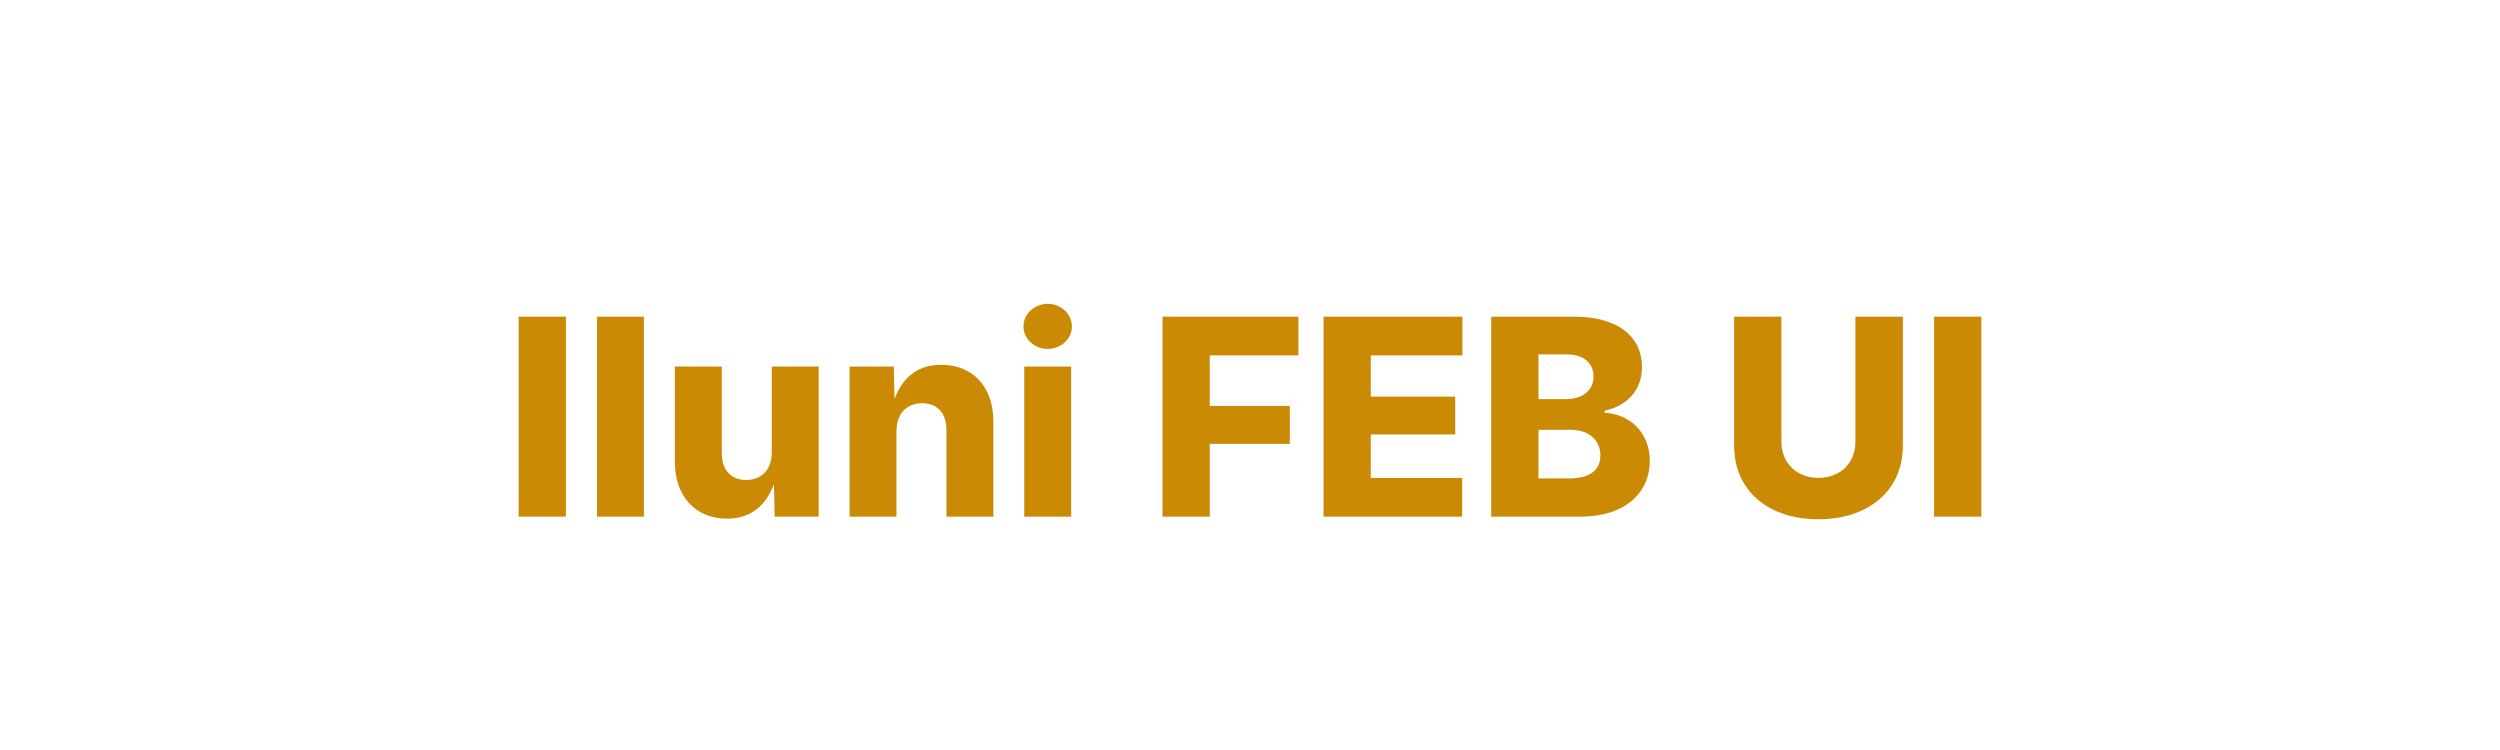
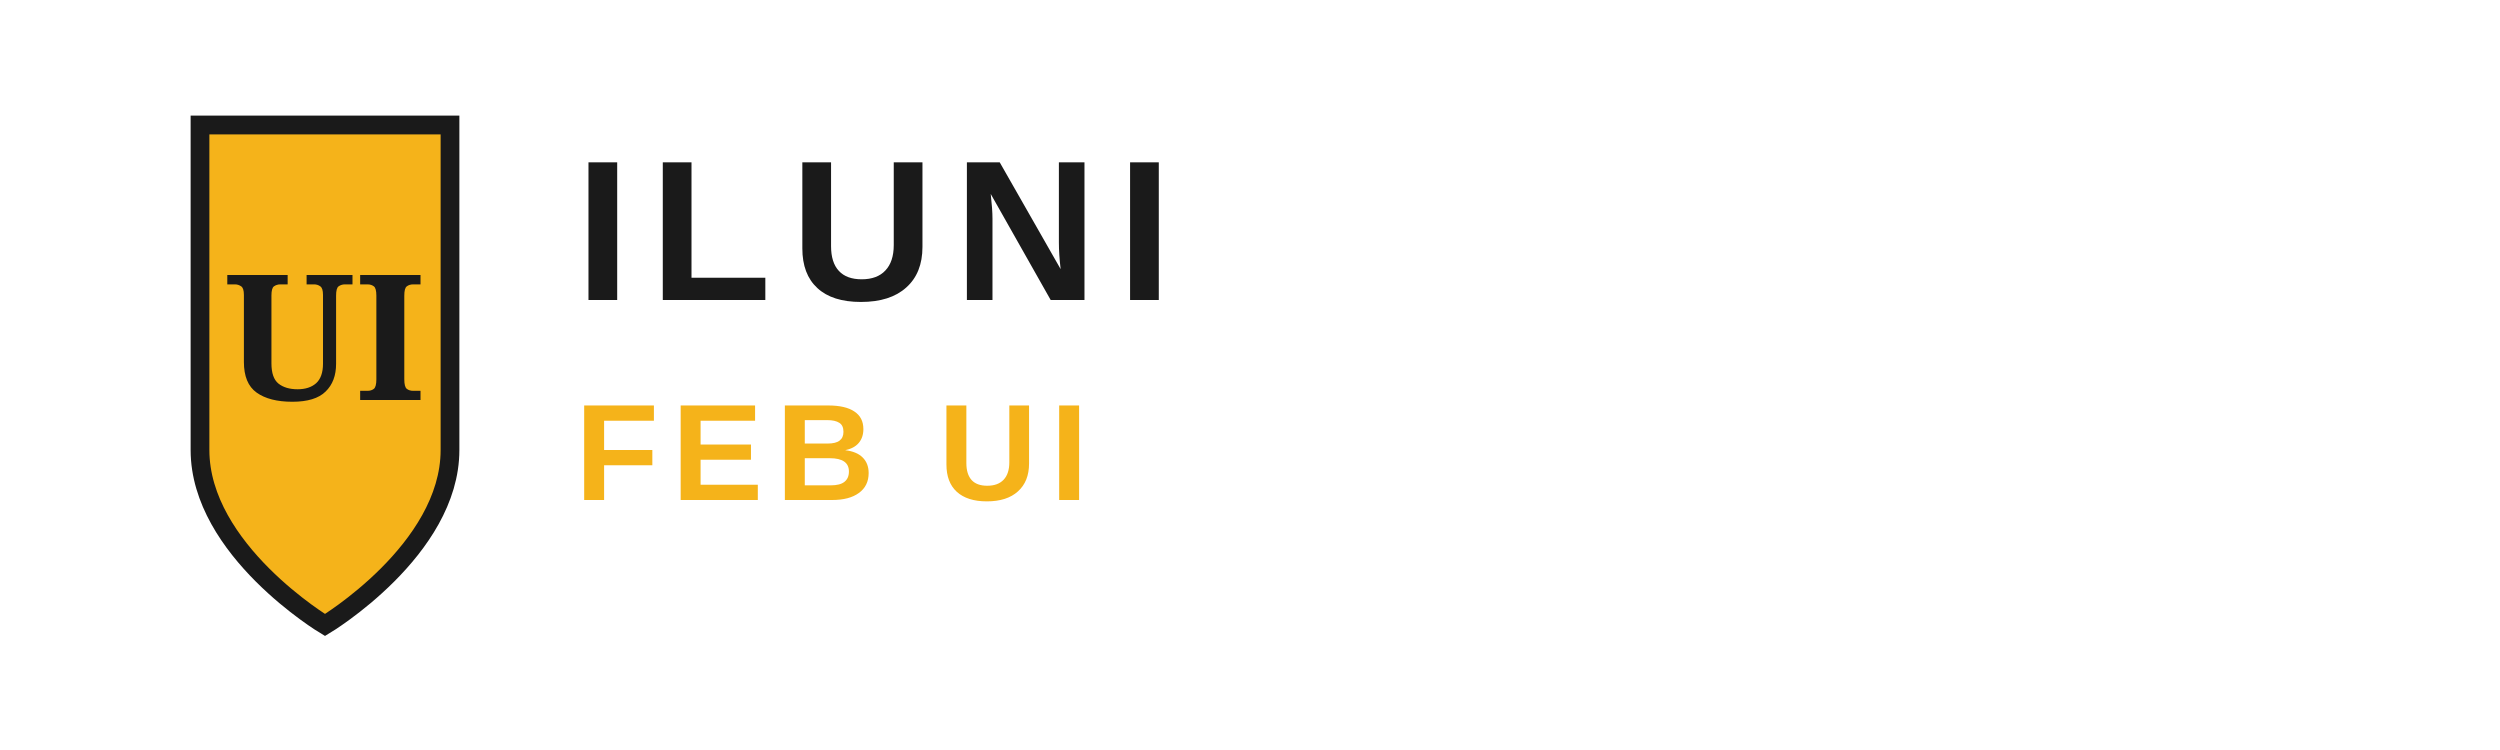
<svg xmlns="http://www.w3.org/2000/svg" viewBox="0 0 200 60" width="200" height="60">
-   <rect width="100%" height="100%" fill="none" />
-   <text x="50%" y="55%" dominant-baseline="middle" text-anchor="middle" font-family="system-ui, -apple-system, sans-serif" font-weight="800" font-size="22" fill="#ca8a04">Iluni FEB UI</text>
+   <path d="M16,10 L36,10 L36,36 C36,44 26,50 26,50 C26,50 16,44 16,36Z" fill="#F5B31A" stroke="#1a1a1a" stroke-width="1.5" />
+   <text x="26" y="32" text-anchor="middle" font-family="'Georgia', serif" font-weight="700" font-size="14" fill="#1a1a1a">UI</text>
+   <text x="46" y="24" font-family="'Segoe UI', Arial, sans-serif" font-weight="800" font-size="16" fill="#1a1a1a" letter-spacing="1.5">ILUNI</text>
+   <text x="46" y="40" font-family="'Segoe UI', Arial, sans-serif" font-weight="600" font-size="11" fill="#F5B31A" letter-spacing="1">FEB UI</text>
</svg>
